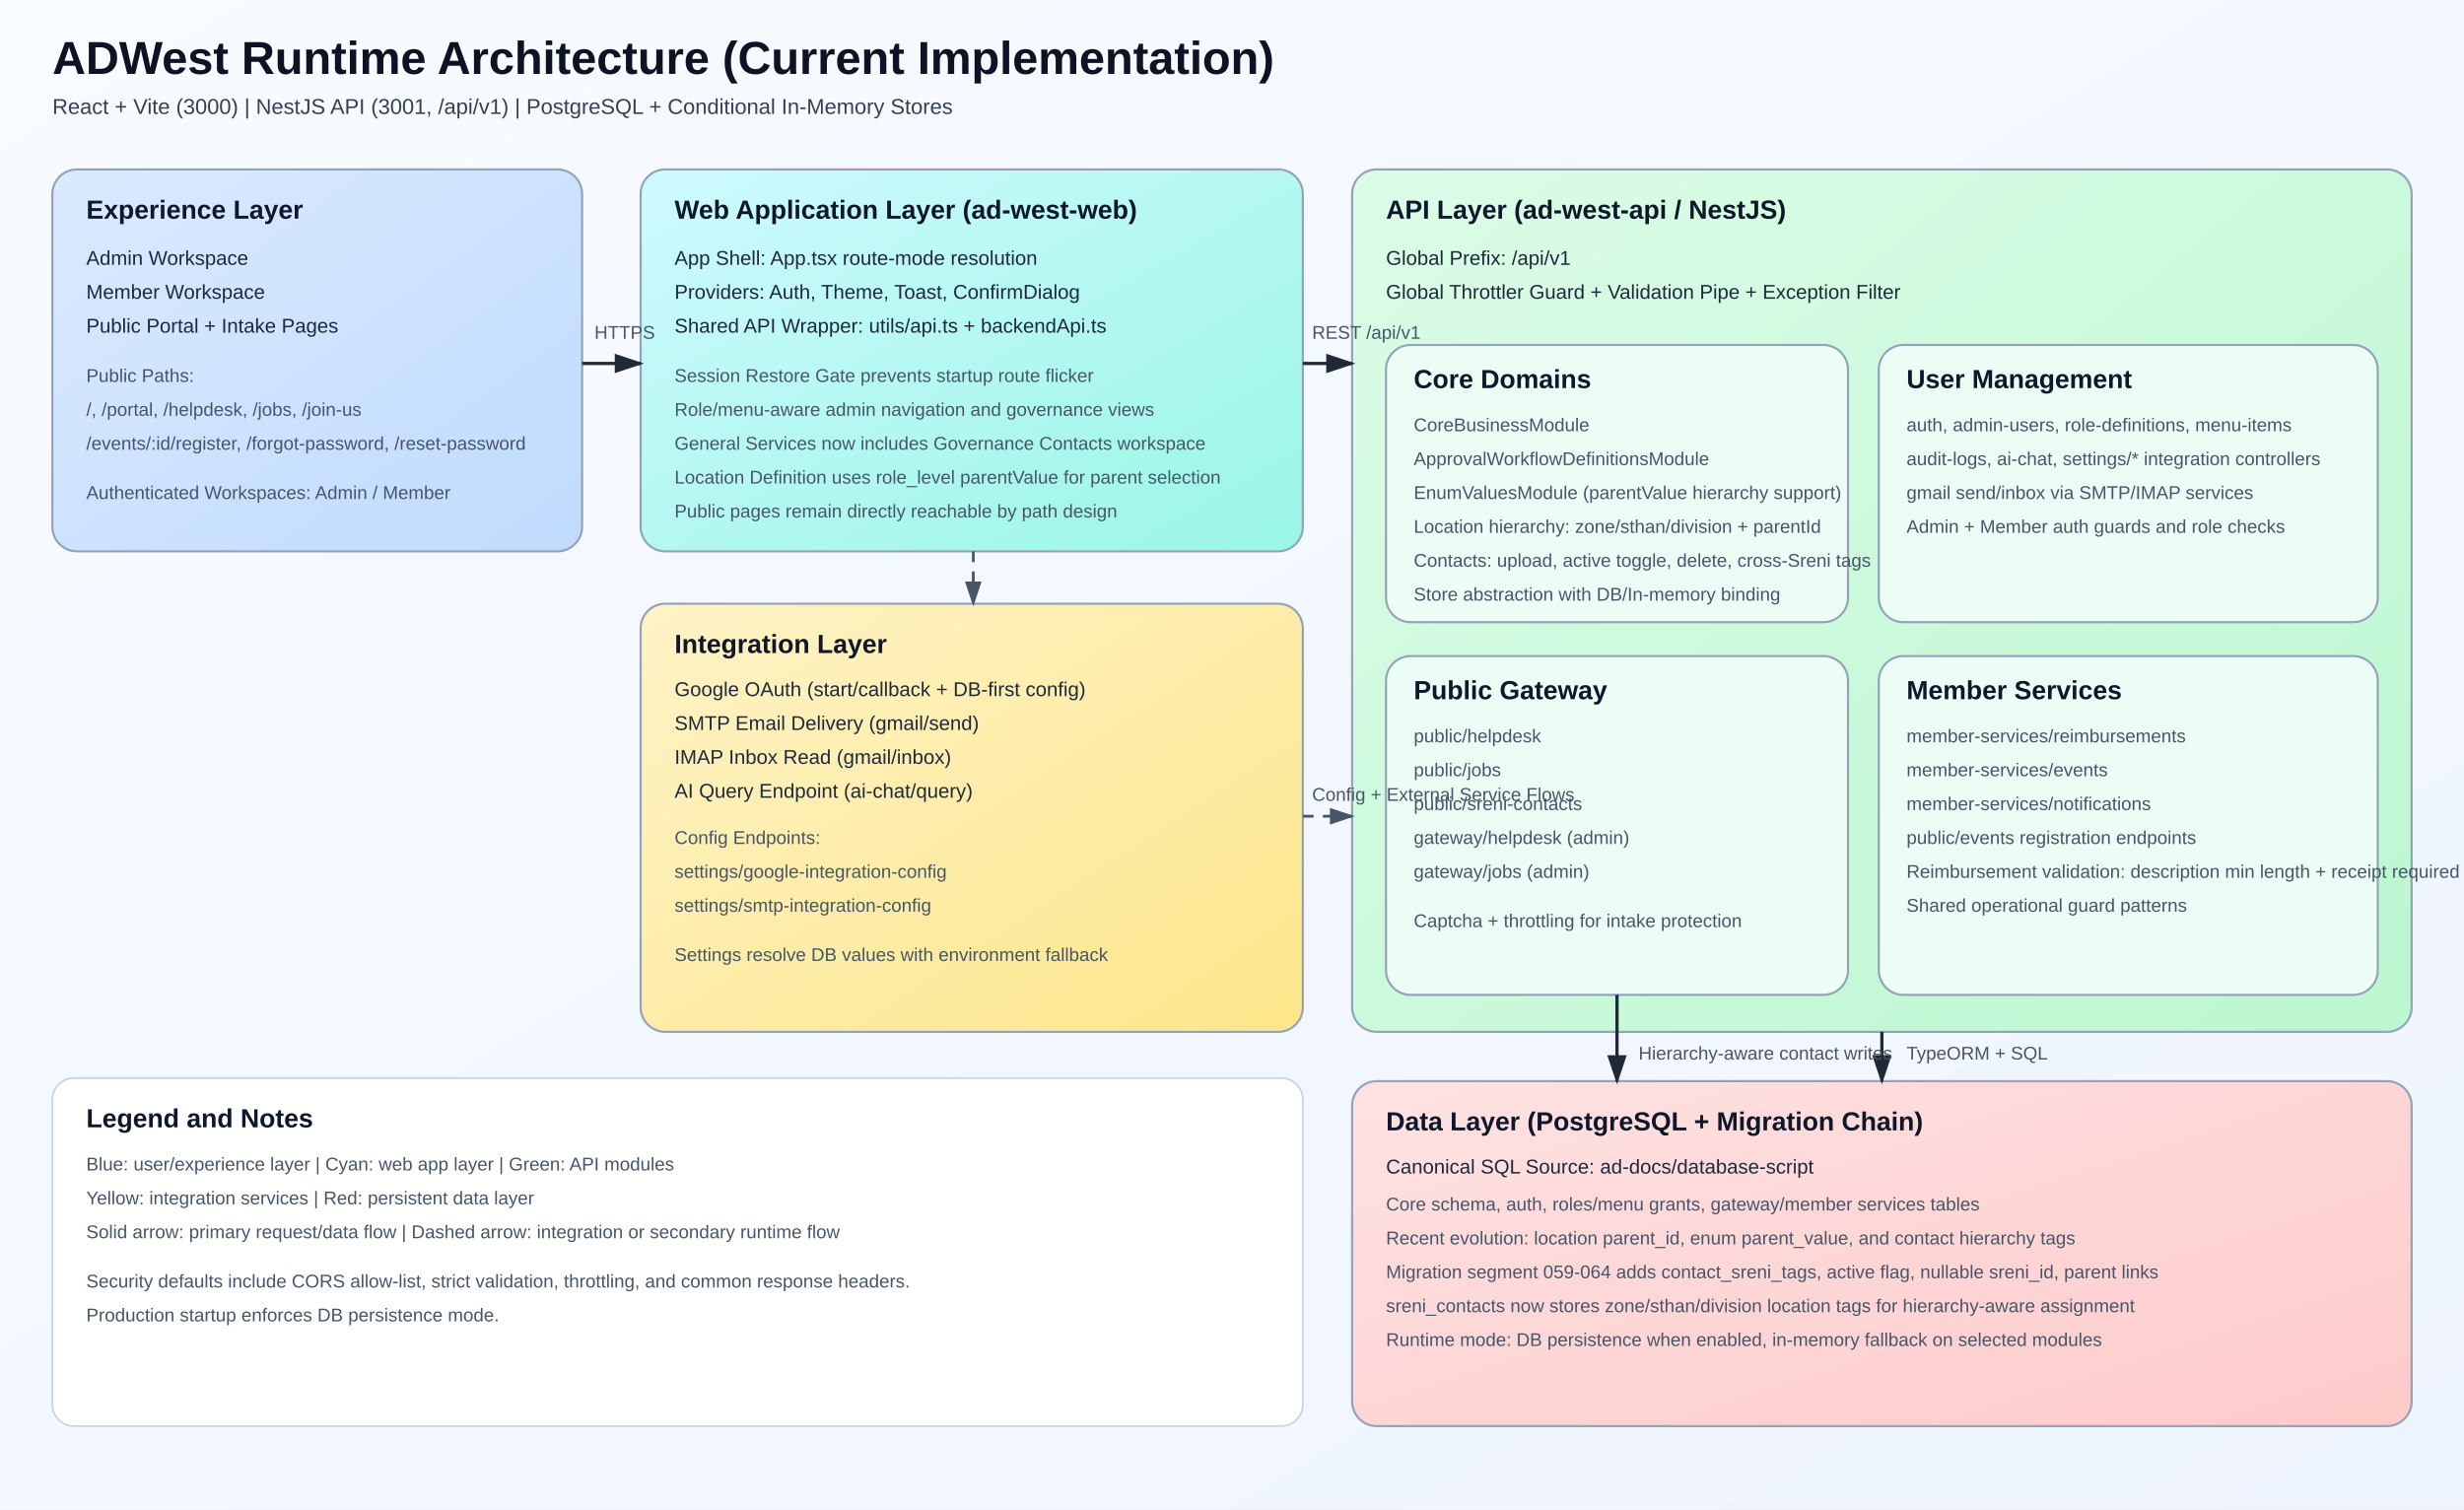
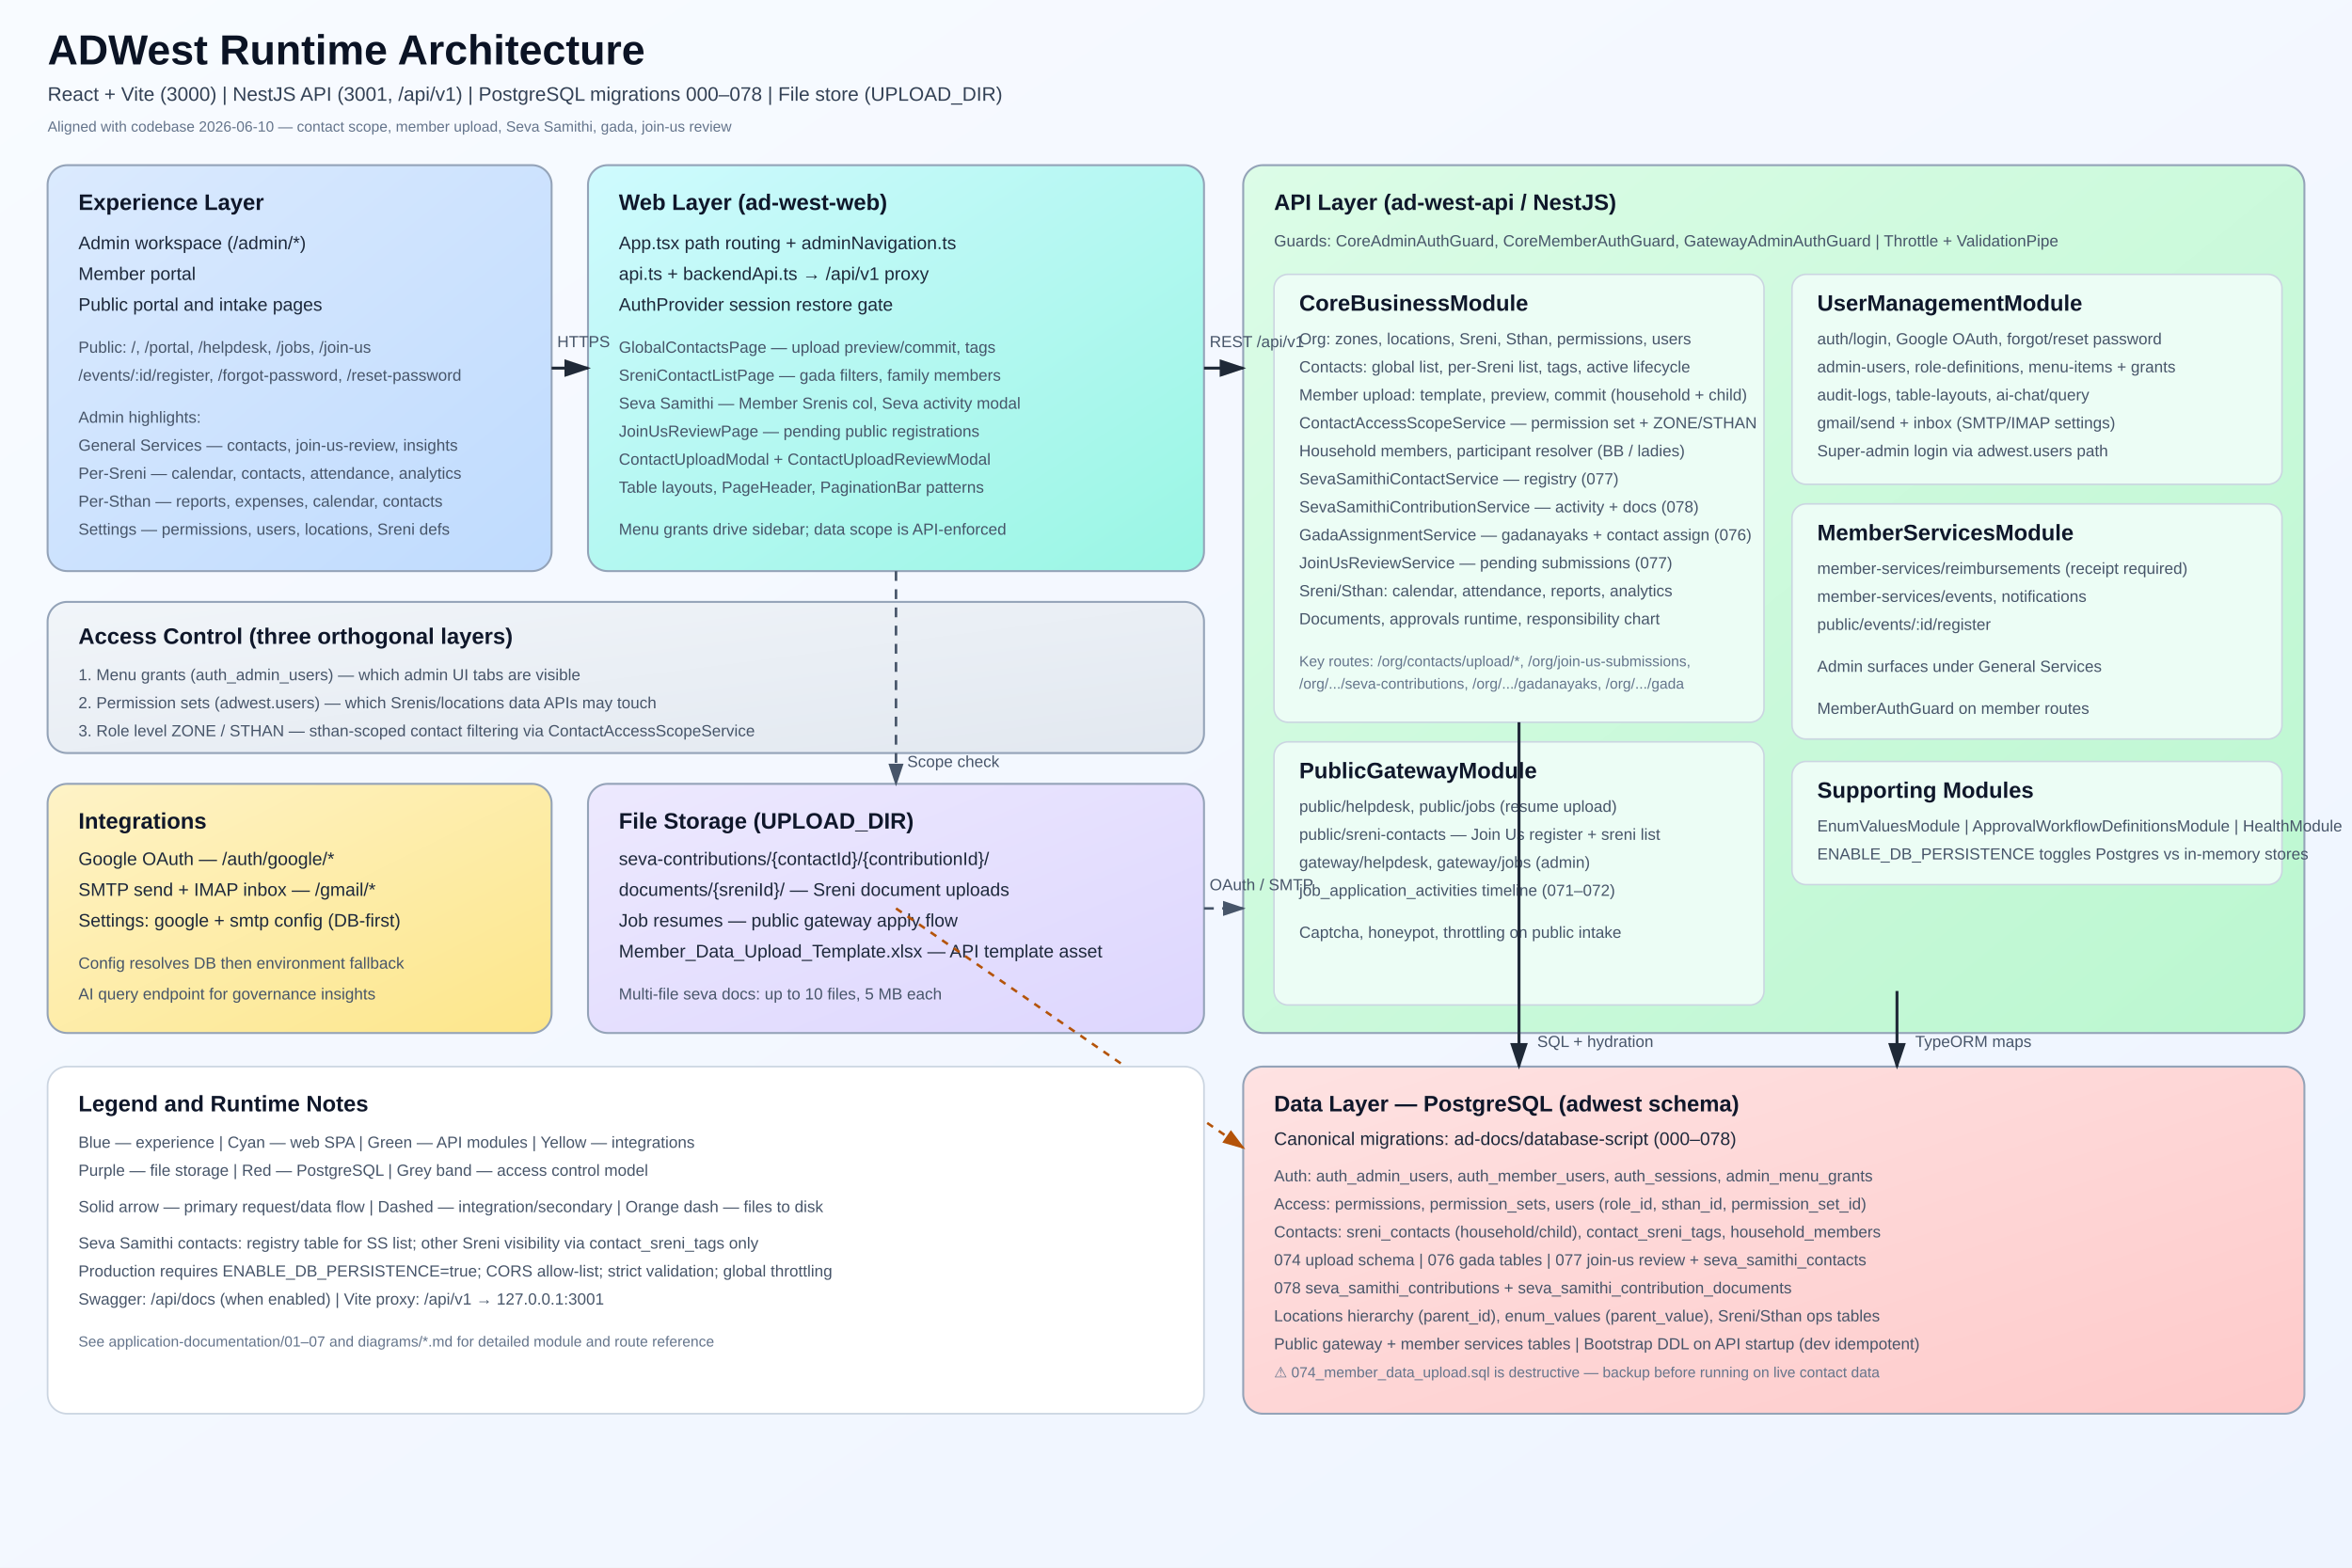
- <svg xmlns="http://www.w3.org/2000/svg" width="1600" height="980" viewBox="0 0 1600 980" role="img" aria-label="ADWest Layered Architecture">
+ <svg xmlns="http://www.w3.org/2000/svg" width="1680" height="1120" viewBox="0 0 1680 1120" role="img" aria-label="ADWest Layered Architecture">
  <defs>
    <style>
      .title { font: 700 30px 'Segoe UI', Arial, sans-serif; fill: #0b1324; }
      .subtitle { font: 500 14px 'Segoe UI', Arial, sans-serif; fill: #334155; }
-       .section { font: 700 17px 'Segoe UI', Arial, sans-serif; fill: #0f172a; }
+       .section { font: 700 16px 'Segoe UI', Arial, sans-serif; fill: #0f172a; }
      .line { font: 500 13px 'Segoe UI', Arial, sans-serif; fill: #1e293b; }
-       .small { font: 500 12px 'Segoe UI', Arial, sans-serif; fill: #475569; }
-       .box { stroke: #94a3b8; stroke-width: 1.4; rx: 16; ry: 16; }
+       .small { font: 500 11.5px 'Segoe UI', Arial, sans-serif; fill: #475569; }
+       .tiny { font: 500 10.5px 'Segoe UI', Arial, sans-serif; fill: #64748b; }
+       .box { stroke: #94a3b8; stroke-width: 1.4; rx: 14; ry: 14; }
+       .inner { stroke: #cbd5e1; stroke-width: 1.1; rx: 10; ry: 10; }
      .flow { stroke: #1f2937; stroke-width: 2.1; fill: none; marker-end: url(#arrow); }
      .flow2 { stroke: #475569; stroke-width: 1.8; stroke-dasharray: 7 6; fill: none; marker-end: url(#arrow2); }
+       .flow3 { stroke: #b45309; stroke-width: 1.8; stroke-dasharray: 5 5; fill: none; marker-end: url(#arrow3); }
    </style>
    <marker id="arrow" markerWidth="10" markerHeight="10" refX="8" refY="3" orient="auto" markerUnits="strokeWidth">
      <path d="M0,0 L0,6 L9,3 z" fill="#1f2937" />
    </marker>
    <marker id="arrow2" markerWidth="10" markerHeight="10" refX="8" refY="3" orient="auto" markerUnits="strokeWidth">
      <path d="M0,0 L0,6 L9,3 z" fill="#475569" />
+     </marker>
+     <marker id="arrow3" markerWidth="10" markerHeight="10" refX="8" refY="3" orient="auto" markerUnits="strokeWidth">
+       <path d="M0,0 L0,6 L9,3 z" fill="#b45309" />
    </marker>
    <linearGradient id="bg" x1="0" y1="0" x2="1" y2="1">
      <stop offset="0%" stop-color="#f8fbff" />
      <stop offset="100%" stop-color="#eef4ff" />
    </linearGradient>
    <linearGradient id="exp" x1="0" y1="0" x2="1" y2="1">
      <stop offset="0%" stop-color="#dbeafe" />
      <stop offset="100%" stop-color="#bfdbfe" />
    </linearGradient>
    <linearGradient id="web" x1="0" y1="0" x2="1" y2="1">
      <stop offset="0%" stop-color="#cffafe" />
      <stop offset="100%" stop-color="#99f6e4" />
    </linearGradient>
    <linearGradient id="api" x1="0" y1="0" x2="1" y2="1">
      <stop offset="0%" stop-color="#dcfce7" />
      <stop offset="100%" stop-color="#bbf7d0" />
    </linearGradient>
    <linearGradient id="store" x1="0" y1="0" x2="1" y2="1">
      <stop offset="0%" stop-color="#fee2e2" />
      <stop offset="100%" stop-color="#fecaca" />
    </linearGradient>
    <linearGradient id="ext" x1="0" y1="0" x2="1" y2="1">
      <stop offset="0%" stop-color="#fef3c7" />
      <stop offset="100%" stop-color="#fde68a" />
    </linearGradient>
+     <linearGradient id="files" x1="0" y1="0" x2="1" y2="1">
+       <stop offset="0%" stop-color="#ede9fe" />
+       <stop offset="100%" stop-color="#ddd6fe" />
+     </linearGradient>
+     <linearGradient id="access" x1="0" y1="0" x2="1" y2="1">
+       <stop offset="0%" stop-color="#f1f5f9" />
+       <stop offset="100%" stop-color="#e2e8f0" />
+     </linearGradient>
  </defs>
-   <rect x="0" y="0" width="1600" height="980" fill="url(#bg)" />
-   <text x="34" y="48" class="title">ADWest Runtime Architecture (Current Implementation)</text>
-   <text x="34" y="74" class="subtitle">React + Vite (3000) | NestJS API (3001, /api/v1) | PostgreSQL + Conditional In-Memory Stores</text>
-   <rect class="box" x="34" y="110" width="344" height="248" fill="url(#exp)" />
-   <text x="56" y="142" class="section">Experience Layer</text>
-   <text x="56" y="172" class="line">Admin Workspace</text>
-   <text x="56" y="194" class="line">Member Workspace</text>
-   <text x="56" y="216" class="line">Public Portal + Intake Pages</text>
-   <text x="56" y="248" class="small">Public Paths:</text>
-   <text x="56" y="270" class="small">/, /portal, /helpdesk, /jobs, /join-us</text>
-   <text x="56" y="292" class="small">/events/:id/register, /forgot-password, /reset-password</text>
-   <text x="56" y="324" class="small">Authenticated Workspaces: Admin / Member</text>
-   <rect class="box" x="416" y="110" width="430" height="248" fill="url(#web)" />
-   <text x="438" y="142" class="section">Web Application Layer (ad-west-web)</text>
-   <text x="438" y="172" class="line">App Shell: App.tsx route-mode resolution</text>
-   <text x="438" y="194" class="line">Providers: Auth, Theme, Toast, ConfirmDialog</text>
-   <text x="438" y="216" class="line">Shared API Wrapper: utils/api.ts + backendApi.ts</text>
-   <text x="438" y="248" class="small">Session Restore Gate prevents startup route flicker</text>
-   <text x="438" y="270" class="small">Role/menu-aware admin navigation and governance views</text>
-   <text x="438" y="292" class="small">General Services now includes Governance Contacts workspace</text>
-   <text x="438" y="314" class="small">Location Definition uses role_level parentValue for parent selection</text>
-   <text x="438" y="336" class="small">Public pages remain directly reachable by path design</text>
-   <rect class="box" x="878" y="110" width="688" height="560" fill="url(#api)" />
-   <text x="900" y="142" class="section">API Layer (ad-west-api / NestJS)</text>
-   <text x="900" y="172" class="line">Global Prefix: /api/v1</text>
-   <text x="900" y="194" class="line">Global Throttler Guard + Validation Pipe + Exception Filter</text>
-   <rect class="box" x="900" y="224" width="300" height="180" fill="#ecfdf5" />
-   <text x="918" y="252" class="section">Core Domains</text>
-   <text x="918" y="280" class="small">CoreBusinessModule</text>
-   <text x="918" y="302" class="small">ApprovalWorkflowDefinitionsModule</text>
-   <text x="918" y="324" class="small">EnumValuesModule (parentValue hierarchy support)</text>
-   <text x="918" y="346" class="small">Location hierarchy: zone/sthan/division + parentId</text>
-   <text x="918" y="368" class="small">Contacts: upload, active toggle, delete, cross-Sreni tags</text>
-   <text x="918" y="390" class="small">Store abstraction with DB/In-memory binding</text>
-   <rect class="box" x="1220" y="224" width="324" height="180" fill="#ecfdf5" />
-   <text x="1238" y="252" class="section">User Management</text>
-   <text x="1238" y="280" class="small">auth, admin-users, role-definitions, menu-items</text>
-   <text x="1238" y="302" class="small">audit-logs, ai-chat, settings/* integration controllers</text>
-   <text x="1238" y="324" class="small">gmail send/inbox via SMTP/IMAP services</text>
-   <text x="1238" y="346" class="small">Admin + Member auth guards and role checks</text>
-   <rect class="box" x="900" y="426" width="300" height="220" fill="#ecfdf5" />
-   <text x="918" y="454" class="section">Public Gateway</text>
-   <text x="918" y="482" class="small">public/helpdesk</text>
-   <text x="918" y="504" class="small">public/jobs</text>
-   <text x="918" y="526" class="small">public/sreni-contacts</text>
-   <text x="918" y="548" class="small">gateway/helpdesk (admin)</text>
-   <text x="918" y="570" class="small">gateway/jobs (admin)</text>
-   <text x="918" y="602" class="small">Captcha + throttling for intake protection</text>
-   <rect class="box" x="1220" y="426" width="324" height="220" fill="#ecfdf5" />
-   <text x="1238" y="454" class="section">Member Services</text>
-   <text x="1238" y="482" class="small">member-services/reimbursements</text>
-   <text x="1238" y="504" class="small">member-services/events</text>
-   <text x="1238" y="526" class="small">member-services/notifications</text>
-   <text x="1238" y="548" class="small">public/events registration endpoints</text>
-   <text x="1238" y="570" class="small">Reimbursement validation: description min length + receipt required</text>
-   <text x="1238" y="592" class="small">Shared operational guard patterns</text>
-   <rect class="box" x="416" y="392" width="430" height="278" fill="url(#ext)" />
-   <text x="438" y="424" class="section">Integration Layer</text>
-   <text x="438" y="452" class="line">Google OAuth (start/callback + DB-first config)</text>
-   <text x="438" y="474" class="line">SMTP Email Delivery (gmail/send)</text>
-   <text x="438" y="496" class="line">IMAP Inbox Read (gmail/inbox)</text>
-   <text x="438" y="518" class="line">AI Query Endpoint (ai-chat/query)</text>
-   <text x="438" y="548" class="small">Config Endpoints:</text>
-   <text x="438" y="570" class="small">settings/google-integration-config</text>
-   <text x="438" y="592" class="small">settings/smtp-integration-config</text>
-   <text x="438" y="624" class="small">Settings resolve DB values with environment fallback</text>
-   <rect class="box" x="878" y="702" width="688" height="224" fill="url(#store)" />
-   <text x="900" y="734" class="section">Data Layer (PostgreSQL + Migration Chain)</text>
-   <text x="900" y="762" class="line">Canonical SQL Source: ad-docs/database-script</text>
-   <text x="900" y="786" class="small">Core schema, auth, roles/menu grants, gateway/member services tables</text>
-   <text x="900" y="808" class="small">Recent evolution: location parent_id, enum parent_value, and contact hierarchy tags</text>
-   <text x="900" y="830" class="small">Migration segment 059-064 adds contact_sreni_tags, active flag, nullable sreni_id, parent links</text>
-   <text x="900" y="852" class="small">sreni_contacts now stores zone/sthan/division location tags for hierarchy-aware assignment</text>
-   <text x="900" y="874" class="small">Runtime mode: DB persistence when enabled, in-memory fallback on selected modules</text>
-   <path class="flow" d="M378 236 L416 236" />
-   <path class="flow" d="M846 236 L878 236" />
-   <path class="flow" d="M1050 646 L1050 702" />
-   <path class="flow" d="M1222 670 L1222 702" />
-   <path class="flow2" d="M846 530 L878 530" />
-   <path class="flow2" d="M632 358 L632 392" />
-   <text x="386" y="220" class="small">HTTPS</text>
-   <text x="852" y="220" class="small">REST /api/v1</text>
-   <text x="1064" y="688" class="small">Hierarchy-aware contact writes</text>
-   <text x="1238" y="688" class="small">TypeORM + SQL</text>
-   <text x="852" y="520" class="small">Config + External Service Flows</text>
-   <rect x="34" y="700" width="812" height="226" rx="14" ry="14" fill="#ffffff" stroke="#cbd5e1" stroke-width="1.2" />
-   <text x="56" y="732" class="section">Legend and Notes</text>
-   <text x="56" y="760" class="small">Blue: user/experience layer | Cyan: web app layer | Green: API modules</text>
-   <text x="56" y="782" class="small">Yellow: integration services | Red: persistent data layer</text>
-   <text x="56" y="804" class="small">Solid arrow: primary request/data flow | Dashed arrow: integration or secondary runtime flow</text>
-   <text x="56" y="836" class="small">Security defaults include CORS allow-list, strict validation, throttling, and common response headers.</text>
-   <text x="56" y="858" class="small">Production startup enforces DB persistence mode.</text>
+   <rect x="0" y="0" width="1680" height="1120" fill="url(#bg)" />
+   <text x="34" y="46" class="title">ADWest Runtime Architecture</text>
+   <text x="34" y="72" class="subtitle">React + Vite (3000) | NestJS API (3001, /api/v1) | PostgreSQL migrations 000–078 | File store (UPLOAD_DIR)</text>
+   <text x="34" y="94" class="tiny">Aligned with codebase 2026-06-10 — contact scope, member upload, Seva Samithi, gada, join-us review</text>
+   <rect class="box" x="34" y="118" width="360" height="290" fill="url(#exp)" />
+   <text x="56" y="150" class="section">Experience Layer</text>
+   <text x="56" y="178" class="line">Admin workspace (/admin/*)</text>
+   <text x="56" y="200" class="line">Member portal</text>
+   <text x="56" y="222" class="line">Public portal and intake pages</text>
+   <text x="56" y="252" class="small">Public: /, /portal, /helpdesk, /jobs, /join-us</text>
+   <text x="56" y="272" class="small">/events/:id/register, /forgot-password, /reset-password</text>
+   <text x="56" y="302" class="small">Admin highlights:</text>
+   <text x="56" y="322" class="small">General Services — contacts, join-us-review, insights</text>
+   <text x="56" y="342" class="small">Per-Sreni — calendar, contacts, attendance, analytics</text>
+   <text x="56" y="362" class="small">Per-Sthan — reports, expenses, calendar, contacts</text>
+   <text x="56" y="382" class="small">Settings — permissions, users, locations, Sreni defs</text>
+   <rect class="box" x="420" y="118" width="440" height="290" fill="url(#web)" />
+   <text x="442" y="150" class="section">Web Layer (ad-west-web)</text>
+   <text x="442" y="178" class="line">App.tsx path routing + adminNavigation.ts</text>
+   <text x="442" y="200" class="line">api.ts + backendApi.ts → /api/v1 proxy</text>
+   <text x="442" y="222" class="line">AuthProvider session restore gate</text>
+   <text x="442" y="252" class="small">GlobalContactsPage — upload preview/commit, tags</text>
+   <text x="442" y="272" class="small">SreniContactListPage — gada filters, family members</text>
+   <text x="442" y="292" class="small">Seva Samithi — Member Srenis col, Seva activity modal</text>
+   <text x="442" y="312" class="small">JoinUsReviewPage — pending public registrations</text>
+   <text x="442" y="332" class="small">ContactUploadModal + ContactUploadReviewModal</text>
+   <text x="442" y="352" class="small">Table layouts, PageHeader, PaginationBar patterns</text>
+   <text x="442" y="382" class="small">Menu grants drive sidebar; data scope is API-enforced</text>
+   <rect class="box" x="34" y="430" width="826" height="108" fill="url(#access)" />
+   <text x="56" y="460" class="section">Access Control (three orthogonal layers)</text>
+   <text x="56" y="486" class="small">1. Menu grants (auth_admin_users) — which admin UI tabs are visible</text>
+   <text x="56" y="506" class="small">2. Permission sets (adwest.users) — which Srenis/locations data APIs may touch</text>
+   <text x="56" y="526" class="small">3. Role level ZONE / STHAN — sthan-scoped contact filtering via ContactAccessScopeService</text>
+   <rect class="box" x="888" y="118" width="758" height="620" fill="url(#api)" />
+   <text x="910" y="150" class="section">API Layer (ad-west-api / NestJS)</text>
+   <text x="910" y="176" class="small">Guards: CoreAdminAuthGuard, CoreMemberAuthGuard, GatewayAdminAuthGuard | Throttle + ValidationPipe</text>
+   <rect class="inner" x="910" y="196" width="350" height="320" fill="#ecfdf5" />
+   <text x="928" y="222" class="section">CoreBusinessModule</text>
+   <text x="928" y="246" class="small">Org: zones, locations, Sreni, Sthan, permissions, users</text>
+   <text x="928" y="266" class="small">Contacts: global list, per-Sreni list, tags, active lifecycle</text>
+   <text x="928" y="286" class="small">Member upload: template, preview, commit (household + child)</text>
+   <text x="928" y="306" class="small">ContactAccessScopeService — permission set + ZONE/STHAN</text>
+   <text x="928" y="326" class="small">Household members, participant resolver (BB / ladies)</text>
+   <text x="928" y="346" class="small">SevaSamithiContactService — registry (077)</text>
+   <text x="928" y="366" class="small">SevaSamithiContributionService — activity + docs (078)</text>
+   <text x="928" y="386" class="small">GadaAssignmentService — gadanayaks + contact assign (076)</text>
+   <text x="928" y="406" class="small">JoinUsReviewService — pending submissions (077)</text>
+   <text x="928" y="426" class="small">Sreni/Sthan: calendar, attendance, reports, analytics</text>
+   <text x="928" y="446" class="small">Documents, approvals runtime, responsibility chart</text>
+   <text x="928" y="476" class="tiny">Key routes: /org/contacts/upload/*, /org/join-us-submissions,</text>
+   <text x="928" y="492" class="tiny">/org/.../seva-contributions, /org/.../gadanayaks, /org/.../gada</text>
+   <rect class="inner" x="1280" y="196" width="350" height="150" fill="#ecfdf5" />
+   <text x="1298" y="222" class="section">UserManagementModule</text>
+   <text x="1298" y="246" class="small">auth/login, Google OAuth, forgot/reset password</text>
+   <text x="1298" y="266" class="small">admin-users, role-definitions, menu-items + grants</text>
+   <text x="1298" y="286" class="small">audit-logs, table-layouts, ai-chat/query</text>
+   <text x="1298" y="306" class="small">gmail/send + inbox (SMTP/IMAP settings)</text>
+   <text x="1298" y="326" class="small">Super-admin login via adwest.users path</text>
+   <rect class="inner" x="910" y="530" width="350" height="188" fill="#ecfdf5" />
+   <text x="928" y="556" class="section">PublicGatewayModule</text>
+   <text x="928" y="580" class="small">public/helpdesk, public/jobs (resume upload)</text>
+   <text x="928" y="600" class="small">public/sreni-contacts — Join Us register + sreni list</text>
+   <text x="928" y="620" class="small">gateway/helpdesk, gateway/jobs (admin)</text>
+   <text x="928" y="640" class="small">job_application_activities timeline (071–072)</text>
+   <text x="928" y="670" class="small">Captcha, honeypot, throttling on public intake</text>
+   <rect class="inner" x="1280" y="360" width="350" height="168" fill="#ecfdf5" />
+   <text x="1298" y="386" class="section">MemberServicesModule</text>
+   <text x="1298" y="410" class="small">member-services/reimbursements (receipt required)</text>
+   <text x="1298" y="430" class="small">member-services/events, notifications</text>
+   <text x="1298" y="450" class="small">public/events/:id/register</text>
+   <text x="1298" y="480" class="small">Admin surfaces under General Services</text>
+   <text x="1298" y="510" class="small">MemberAuthGuard on member routes</text>
+   <rect class="inner" x="1280" y="544" width="350" height="88" fill="#ecfdf5" />
+   <text x="1298" y="570" class="section">Supporting Modules</text>
+   <text x="1298" y="594" class="small">EnumValuesModule | ApprovalWorkflowDefinitionsModule | HealthModule</text>
+   <text x="1298" y="614" class="small">ENABLE_DB_PERSISTENCE toggles Postgres vs in-memory stores</text>
+   <rect class="box" x="34" y="560" width="360" height="178" fill="url(#ext)" />
+   <text x="56" y="592" class="section">Integrations</text>
+   <text x="56" y="618" class="line">Google OAuth — /auth/google/*</text>
+   <text x="56" y="640" class="line">SMTP send + IMAP inbox — /gmail/*</text>
+   <text x="56" y="662" class="line">Settings: google + smtp config (DB-first)</text>
+   <text x="56" y="692" class="small">Config resolves DB then environment fallback</text>
+   <text x="56" y="714" class="small">AI query endpoint for governance insights</text>
+   <rect class="box" x="420" y="560" width="440" height="178" fill="url(#files)" />
+   <text x="442" y="592" class="section">File Storage (UPLOAD_DIR)</text>
+   <text x="442" y="618" class="line">seva-contributions/{contactId}/{contributionId}/</text>
+   <text x="442" y="640" class="line">documents/{sreniId}/ — Sreni document uploads</text>
+   <text x="442" y="662" class="line">Job resumes — public gateway apply flow</text>
+   <text x="442" y="684" class="line">Member_Data_Upload_Template.xlsx — API template asset</text>
+   <text x="442" y="714" class="small">Multi-file seva docs: up to 10 files, 5 MB each</text>
+   <rect class="box" x="888" y="762" width="758" height="248" fill="url(#store)" />
+   <text x="910" y="794" class="section">Data Layer — PostgreSQL (adwest schema)</text>
+   <text x="910" y="818" class="line">Canonical migrations: ad-docs/database-script (000–078)</text>
+   <text x="910" y="844" class="small">Auth: auth_admin_users, auth_member_users, auth_sessions, admin_menu_grants</text>
+   <text x="910" y="864" class="small">Access: permissions, permission_sets, users (role_id, sthan_id, permission_set_id)</text>
+   <text x="910" y="884" class="small">Contacts: sreni_contacts (household/child), contact_sreni_tags, household_members</text>
+   <text x="910" y="904" class="small">074 upload schema | 076 gada tables | 077 join-us review + seva_samithi_contacts</text>
+   <text x="910" y="924" class="small">078 seva_samithi_contributions + seva_samithi_contribution_documents</text>
+   <text x="910" y="944" class="small">Locations hierarchy (parent_id), enum_values (parent_value), Sreni/Sthan ops tables</text>
+   <text x="910" y="964" class="small">Public gateway + member services tables | Bootstrap DDL on API startup (dev idempotent)</text>
+   <text x="910" y="984" class="tiny">⚠ 074_member_data_upload.sql is destructive — backup before running on live contact data</text>
+   <path class="flow" d="M394 263 L420 263" />
+   <path class="flow" d="M860 263 L888 263" />
+   <path class="flow" d="M1085 516 L1085 762" />
+   <path class="flow" d="M1355 708 L1355 762" />
+   <path class="flow2" d="M860 649 L888 649" />
+   <path class="flow2" d="M640 408 L640 560" />
+   <path class="flow3" d="M640 649 L888 820" />
+   <text x="398" y="248" class="small">HTTPS</text>
+   <text x="864" y="248" class="small">REST /api/v1</text>
+   <text x="1098" y="748" class="small">SQL + hydration</text>
+   <text x="1368" y="748" class="small">TypeORM maps</text>
+   <text x="864" y="636" class="small">OAuth / SMTP</text>
+   <text x="648" y="548" class="small">Scope check</text>
+   <text x="700" y="800" class="small">File paths</text>
+   <rect x="34" y="762" width="826" height="248" rx="14" ry="14" fill="#ffffff" stroke="#cbd5e1" stroke-width="1.2" />
+   <text x="56" y="794" class="section">Legend and Runtime Notes</text>
+   <text x="56" y="820" class="small">Blue — experience | Cyan — web SPA | Green — API modules | Yellow — integrations</text>
+   <text x="56" y="840" class="small">Purple — file storage | Red — PostgreSQL | Grey band — access control model</text>
+   <text x="56" y="866" class="small">Solid arrow — primary request/data flow | Dashed — integration/secondary | Orange dash — files to disk</text>
+   <text x="56" y="892" class="small">Seva Samithi contacts: registry table for SS list; other Sreni visibility via contact_sreni_tags only</text>
+   <text x="56" y="912" class="small">Production requires ENABLE_DB_PERSISTENCE=true; CORS allow-list; strict validation; global throttling</text>
+   <text x="56" y="932" class="small">Swagger: /api/docs (when enabled) | Vite proxy: /api/v1 → 127.0.0.1:3001</text>
+   <text x="56" y="962" class="tiny">See application-documentation/01–07 and diagrams/*.md for detailed module and route reference</text>
</svg>
